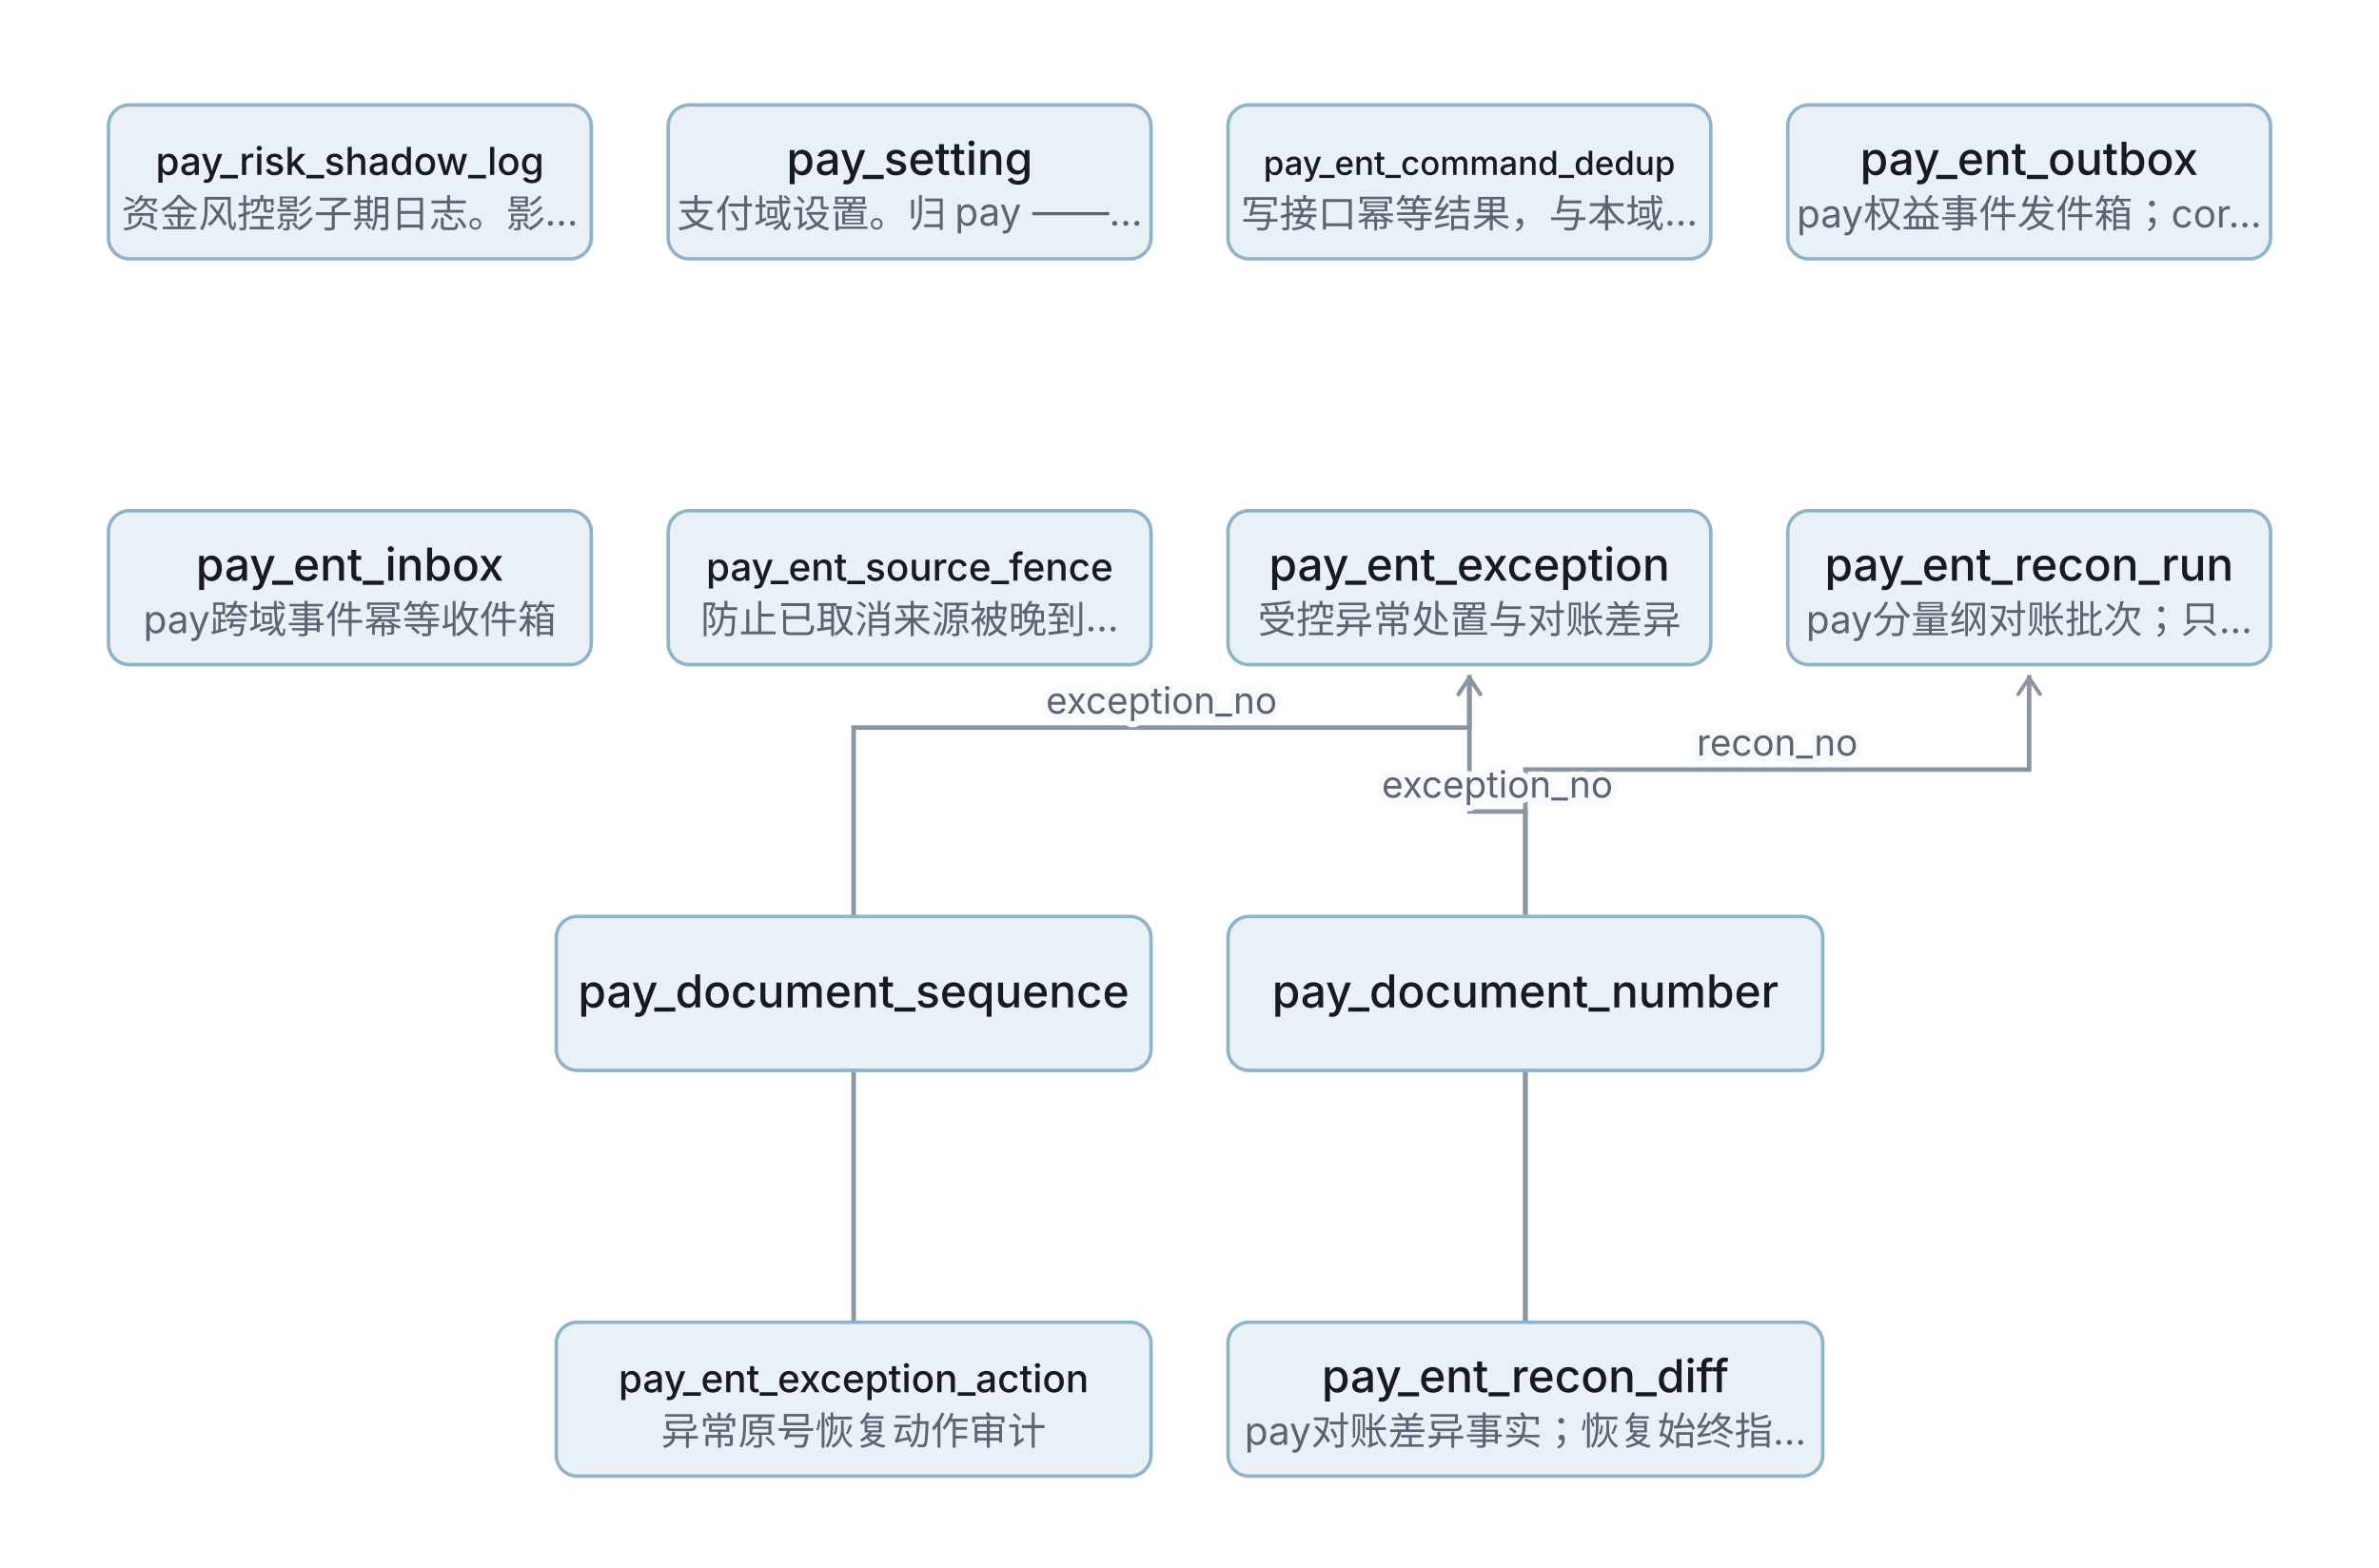
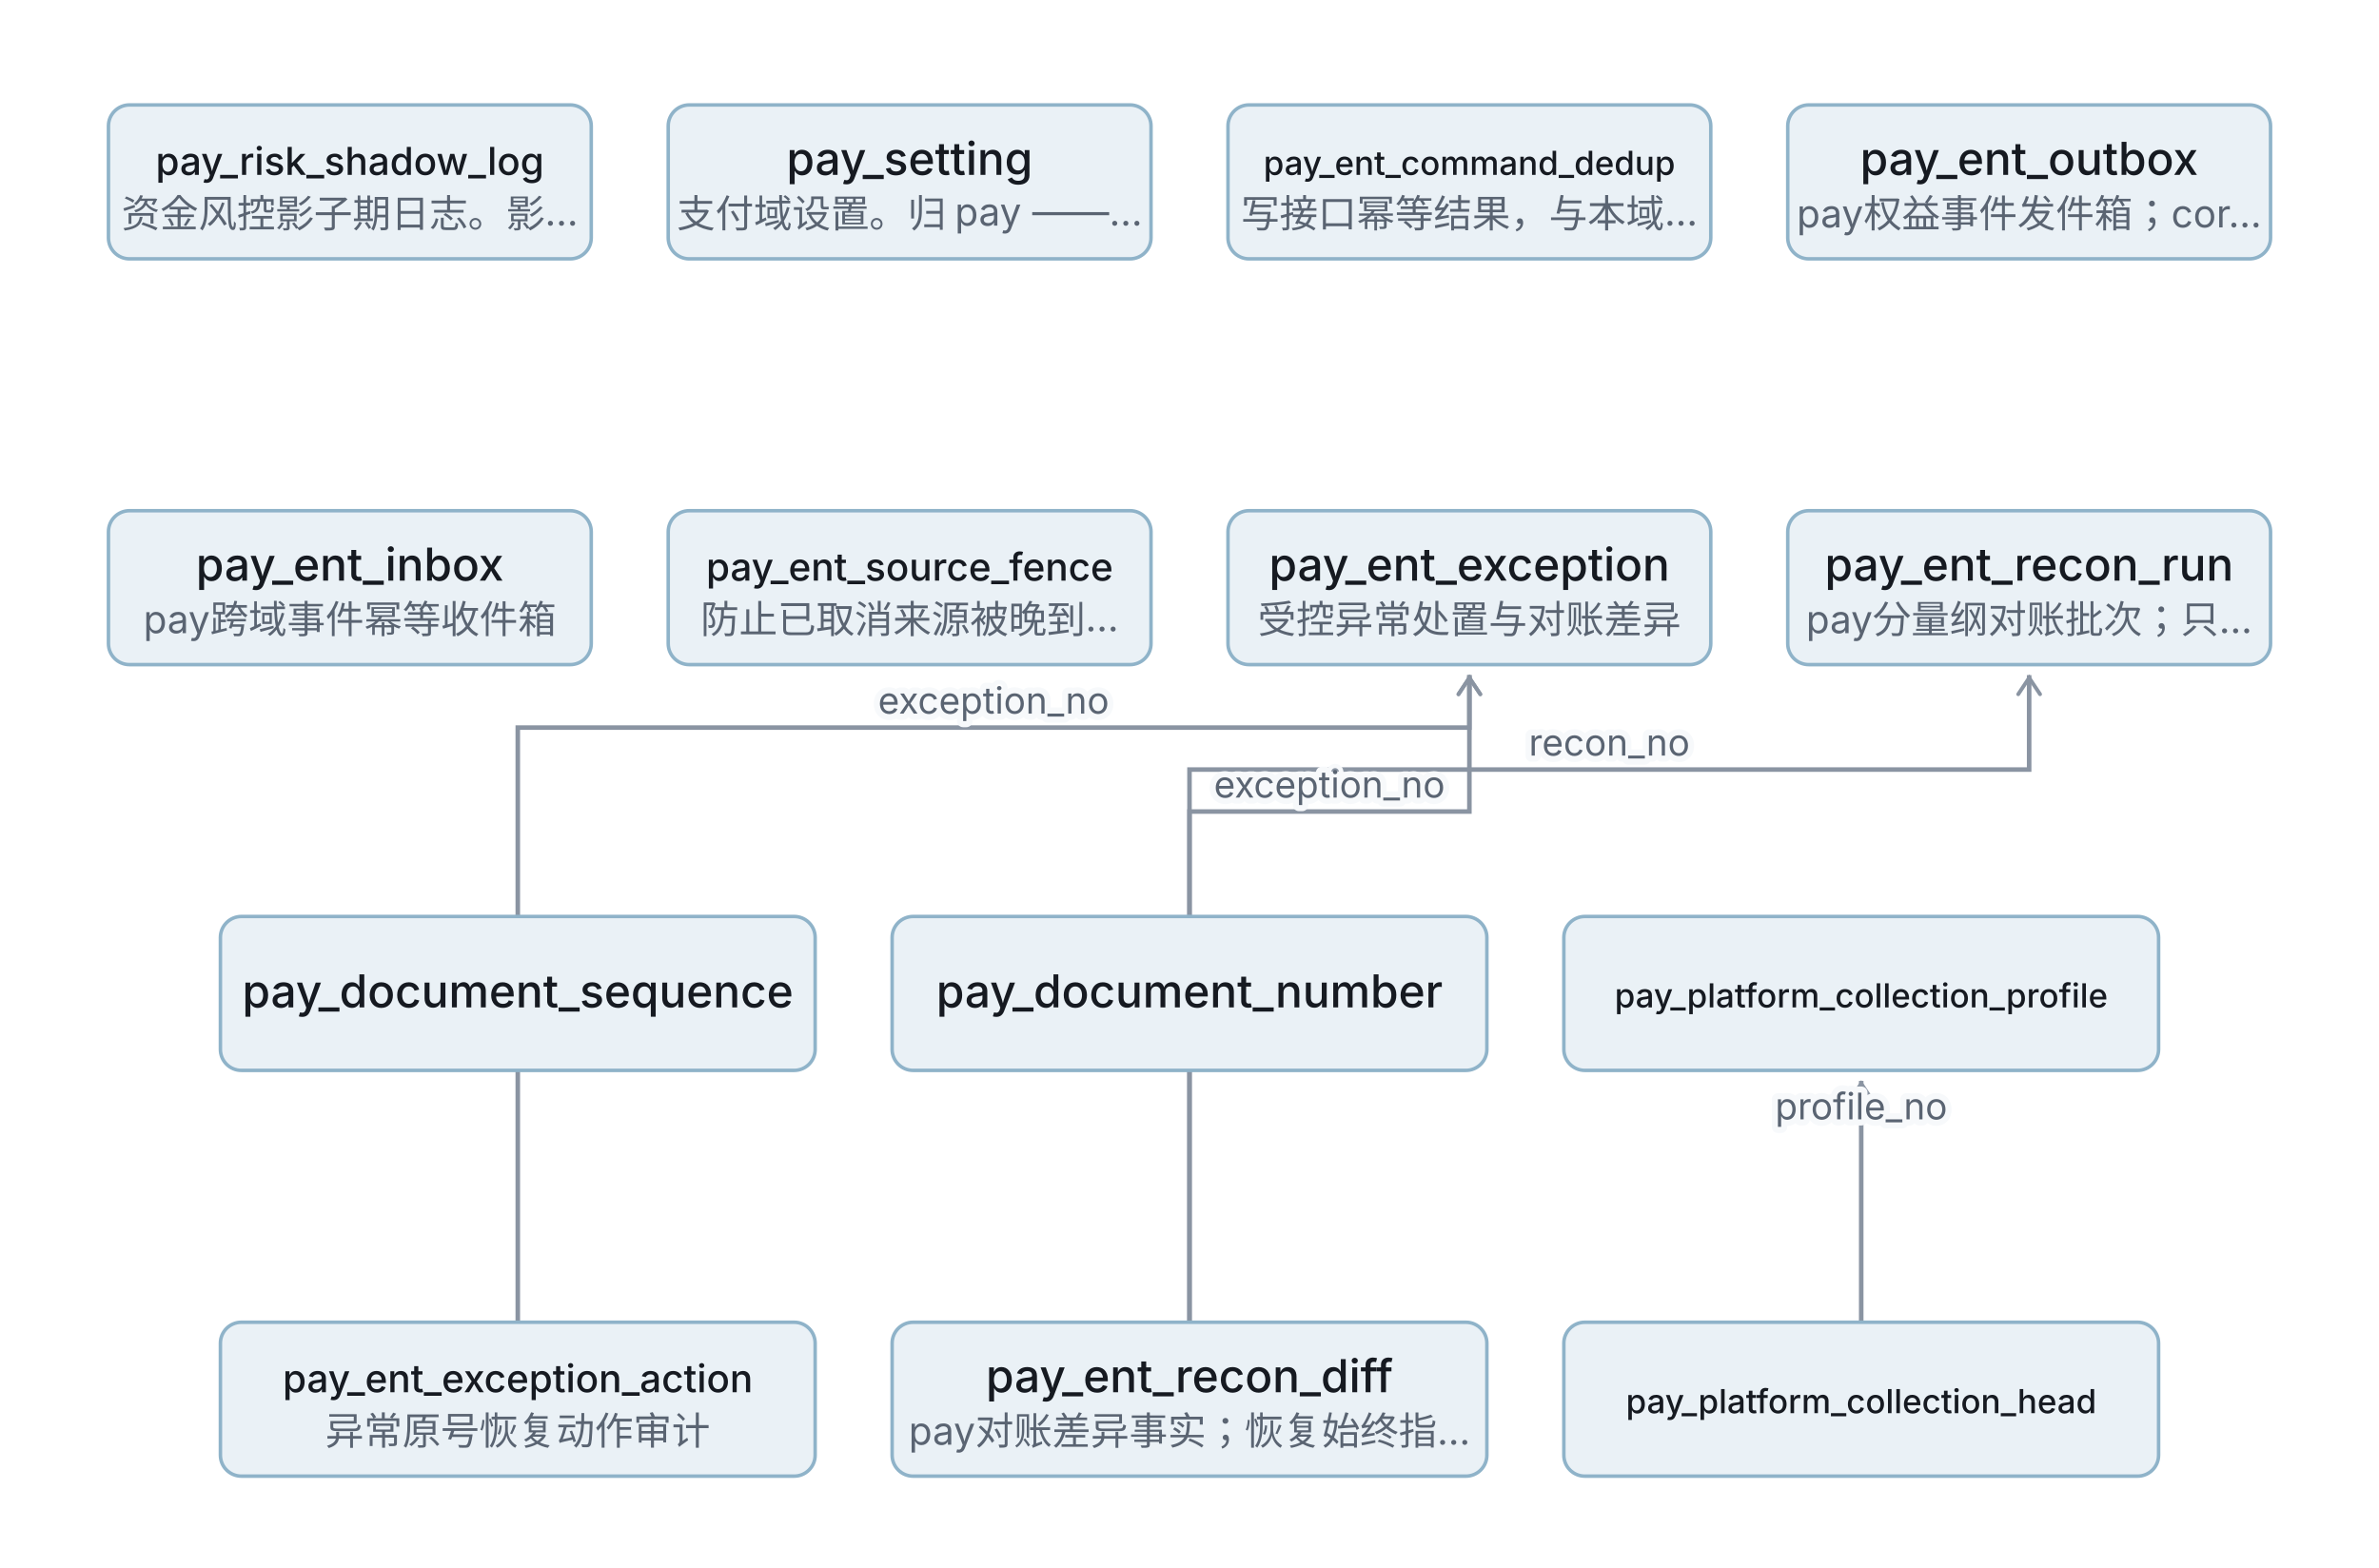
<svg xmlns="http://www.w3.org/2000/svg" width="680" height="448" viewBox="0 0 680 448" role="img" font-family="system-ui,-apple-system,'PingFang SC',sans-serif">
  <defs>
    <marker id="a" viewBox="0 0 10 10" refX="9" refY="5" markerWidth="6" markerHeight="6" orient="auto-start-reverse">
      <path d="M2 1L8 5L2 9" fill="none" stroke="#8A94A2" stroke-width="1.4" stroke-linecap="round" />
    </marker>
    <style>.n{font-weight:500;fill:#161A21}.s{font-size:11px;fill:#5A6472}
.l{font-size:10.5px;fill:#5A6472;paint-order:stroke;stroke:#F7F9FB;stroke-width:3.5;stroke-linejoin:round}.b{font-size:11px;fill:#5A6472;letter-spacing:.1em}
.ar{stroke:#8A94A2;stroke-width:1.3;fill:none}</style>
  </defs>
-   <path class="ar" d="M244 378 L244 208 L420 208 L420 193" marker-end="url(#a)" />
-   <path class="ar" d="M436 378 L436 220 L580 220 L580 193" marker-end="url(#a)" />
-   <path class="ar" d="M436 378 L436 232 L420 232 L420 193" marker-end="url(#a)" />
+   <path class="ar" d="M148 378 L148 208 L420 208 L420 193" marker-end="url(#a)" />
+   <path class="ar" d="M340 378 L340 220 L580 220 L580 193" marker-end="url(#a)" />
+   <path class="ar" d="M340 378 L340 232 L420 232 L420 193" marker-end="url(#a)" />
+   <path class="ar" d="M532 378 L532 324 L532 324 L532 309" marker-end="url(#a)" />
  <rect x="31" y="30" width="138" height="44" rx="6" fill="#EAF1F6" stroke="#8FB3C9" />
  <text class="n" x="100" y="50" text-anchor="middle" font-size="11">pay_risk_shadow_log</text>
  <text class="s" x="100" y="65" text-anchor="middle">资金风控影子期日志。影…</text>
  <rect x="191" y="30" width="138" height="44" rx="6" fill="#EAF1F6" stroke="#8FB3C9" />
  <text class="n" x="260" y="50" text-anchor="middle" font-size="13">pay_setting</text>
  <text class="s" x="260" y="65" text-anchor="middle">支付域设置。归 pay ——…</text>
  <rect x="351" y="30" width="138" height="44" rx="6" fill="#EAF1F6" stroke="#8FB3C9" />
  <text class="n" x="420" y="50" text-anchor="middle" font-size="9.5">pay_ent_command_dedup</text>
  <text class="s" x="420" y="65" text-anchor="middle">写接口幂等结果，与本域…</text>
  <rect x="511" y="30" width="138" height="44" rx="6" fill="#EAF1F6" stroke="#8FB3C9" />
  <text class="n" x="580" y="50" text-anchor="middle" font-size="13">pay_ent_outbox</text>
  <text class="s" x="580" y="65" text-anchor="middle">pay权益事件发件箱；cor…</text>
  <rect x="31" y="146" width="138" height="44" rx="6" fill="#EAF1F6" stroke="#8FB3C9" />
  <text class="n" x="100" y="166" text-anchor="middle" font-size="13">pay_ent_inbox</text>
  <text class="s" x="100" y="181" text-anchor="middle">pay跨域事件幂等收件箱</text>
  <rect x="191" y="146" width="138" height="44" rx="6" fill="#EAF1F6" stroke="#8FB3C9" />
  <text class="n" x="260" y="166" text-anchor="middle" font-size="11">pay_ent_source_fence</text>
  <text class="s" x="260" y="181" text-anchor="middle">防止已取消来源被晚到…</text>
  <rect x="351" y="146" width="138" height="44" rx="6" fill="#EAF1F6" stroke="#8FB3C9" />
  <text class="n" x="420" y="166" text-anchor="middle" font-size="13">pay_ent_exception</text>
  <text class="s" x="420" y="181" text-anchor="middle">受控异常处置与对账差异</text>
  <rect x="511" y="146" width="138" height="44" rx="6" fill="#EAF1F6" stroke="#8FB3C9" />
  <text class="n" x="580" y="166" text-anchor="middle" font-size="13">pay_ent_recon_run</text>
  <text class="s" x="580" y="181" text-anchor="middle">pay分量纲对账批次；只…</text>
-   <rect x="159" y="262" width="170" height="44" rx="6" fill="#EAF1F6" stroke="#8FB3C9" />
-   <text class="n" x="244" y="288" text-anchor="middle" font-size="13">pay_document_sequence</text>
-   <rect x="351" y="262" width="170" height="44" rx="6" fill="#EAF1F6" stroke="#8FB3C9" />
-   <text class="n" x="436" y="288" text-anchor="middle" font-size="13">pay_document_number</text>
-   <rect x="159" y="378" width="170" height="44" rx="6" fill="#EAF1F6" stroke="#8FB3C9" />
-   <text class="n" x="244" y="398" text-anchor="middle" font-size="11">pay_ent_exception_action</text>
-   <text class="s" x="244" y="413" text-anchor="middle">异常原号恢复动作审计</text>
-   <rect x="351" y="378" width="170" height="44" rx="6" fill="#EAF1F6" stroke="#8FB3C9" />
-   <text class="n" x="436" y="398" text-anchor="middle" font-size="13">pay_ent_recon_diff</text>
-   <text class="s" x="436" y="413" text-anchor="middle">pay对账差异事实；恢复始终指…</text>
-   <text class="l" x="332" y="204" text-anchor="middle">exception_no</text>
-   <text class="l" x="508" y="216" text-anchor="middle">recon_no</text>
-   <text class="l" x="428" y="228" text-anchor="middle">exception_no</text>
+   <rect x="63" y="262" width="170" height="44" rx="6" fill="#EAF1F6" stroke="#8FB3C9" />
+   <text class="n" x="148" y="288" text-anchor="middle" font-size="13">pay_document_sequence</text>
+   <rect x="255" y="262" width="170" height="44" rx="6" fill="#EAF1F6" stroke="#8FB3C9" />
+   <text class="n" x="340" y="288" text-anchor="middle" font-size="13">pay_document_number</text>
+   <rect x="447" y="262" width="170" height="44" rx="6" fill="#EAF1F6" stroke="#8FB3C9" />
+   <text class="n" x="532" y="288" text-anchor="middle" font-size="9.5">pay_platform_collection_profile</text>
+   <rect x="63" y="378" width="170" height="44" rx="6" fill="#EAF1F6" stroke="#8FB3C9" />
+   <text class="n" x="148" y="398" text-anchor="middle" font-size="11">pay_ent_exception_action</text>
+   <text class="s" x="148" y="413" text-anchor="middle">异常原号恢复动作审计</text>
+   <rect x="255" y="378" width="170" height="44" rx="6" fill="#EAF1F6" stroke="#8FB3C9" />
+   <text class="n" x="340" y="398" text-anchor="middle" font-size="13">pay_ent_recon_diff</text>
+   <text class="s" x="340" y="413" text-anchor="middle">pay对账差异事实；恢复始终指…</text>
+   <rect x="447" y="378" width="170" height="44" rx="6" fill="#EAF1F6" stroke="#8FB3C9" />
+   <text class="n" x="532" y="404" text-anchor="middle" font-size="9.5">pay_platform_collection_head</text>
+   <text class="l" x="284" y="204" text-anchor="middle">exception_no</text>
+   <text class="l" x="460" y="216" text-anchor="middle">recon_no</text>
+   <text class="l" x="380" y="228" text-anchor="middle">exception_no</text>
+   <text class="l" x="532" y="320" text-anchor="middle">profile_no</text>
</svg>
